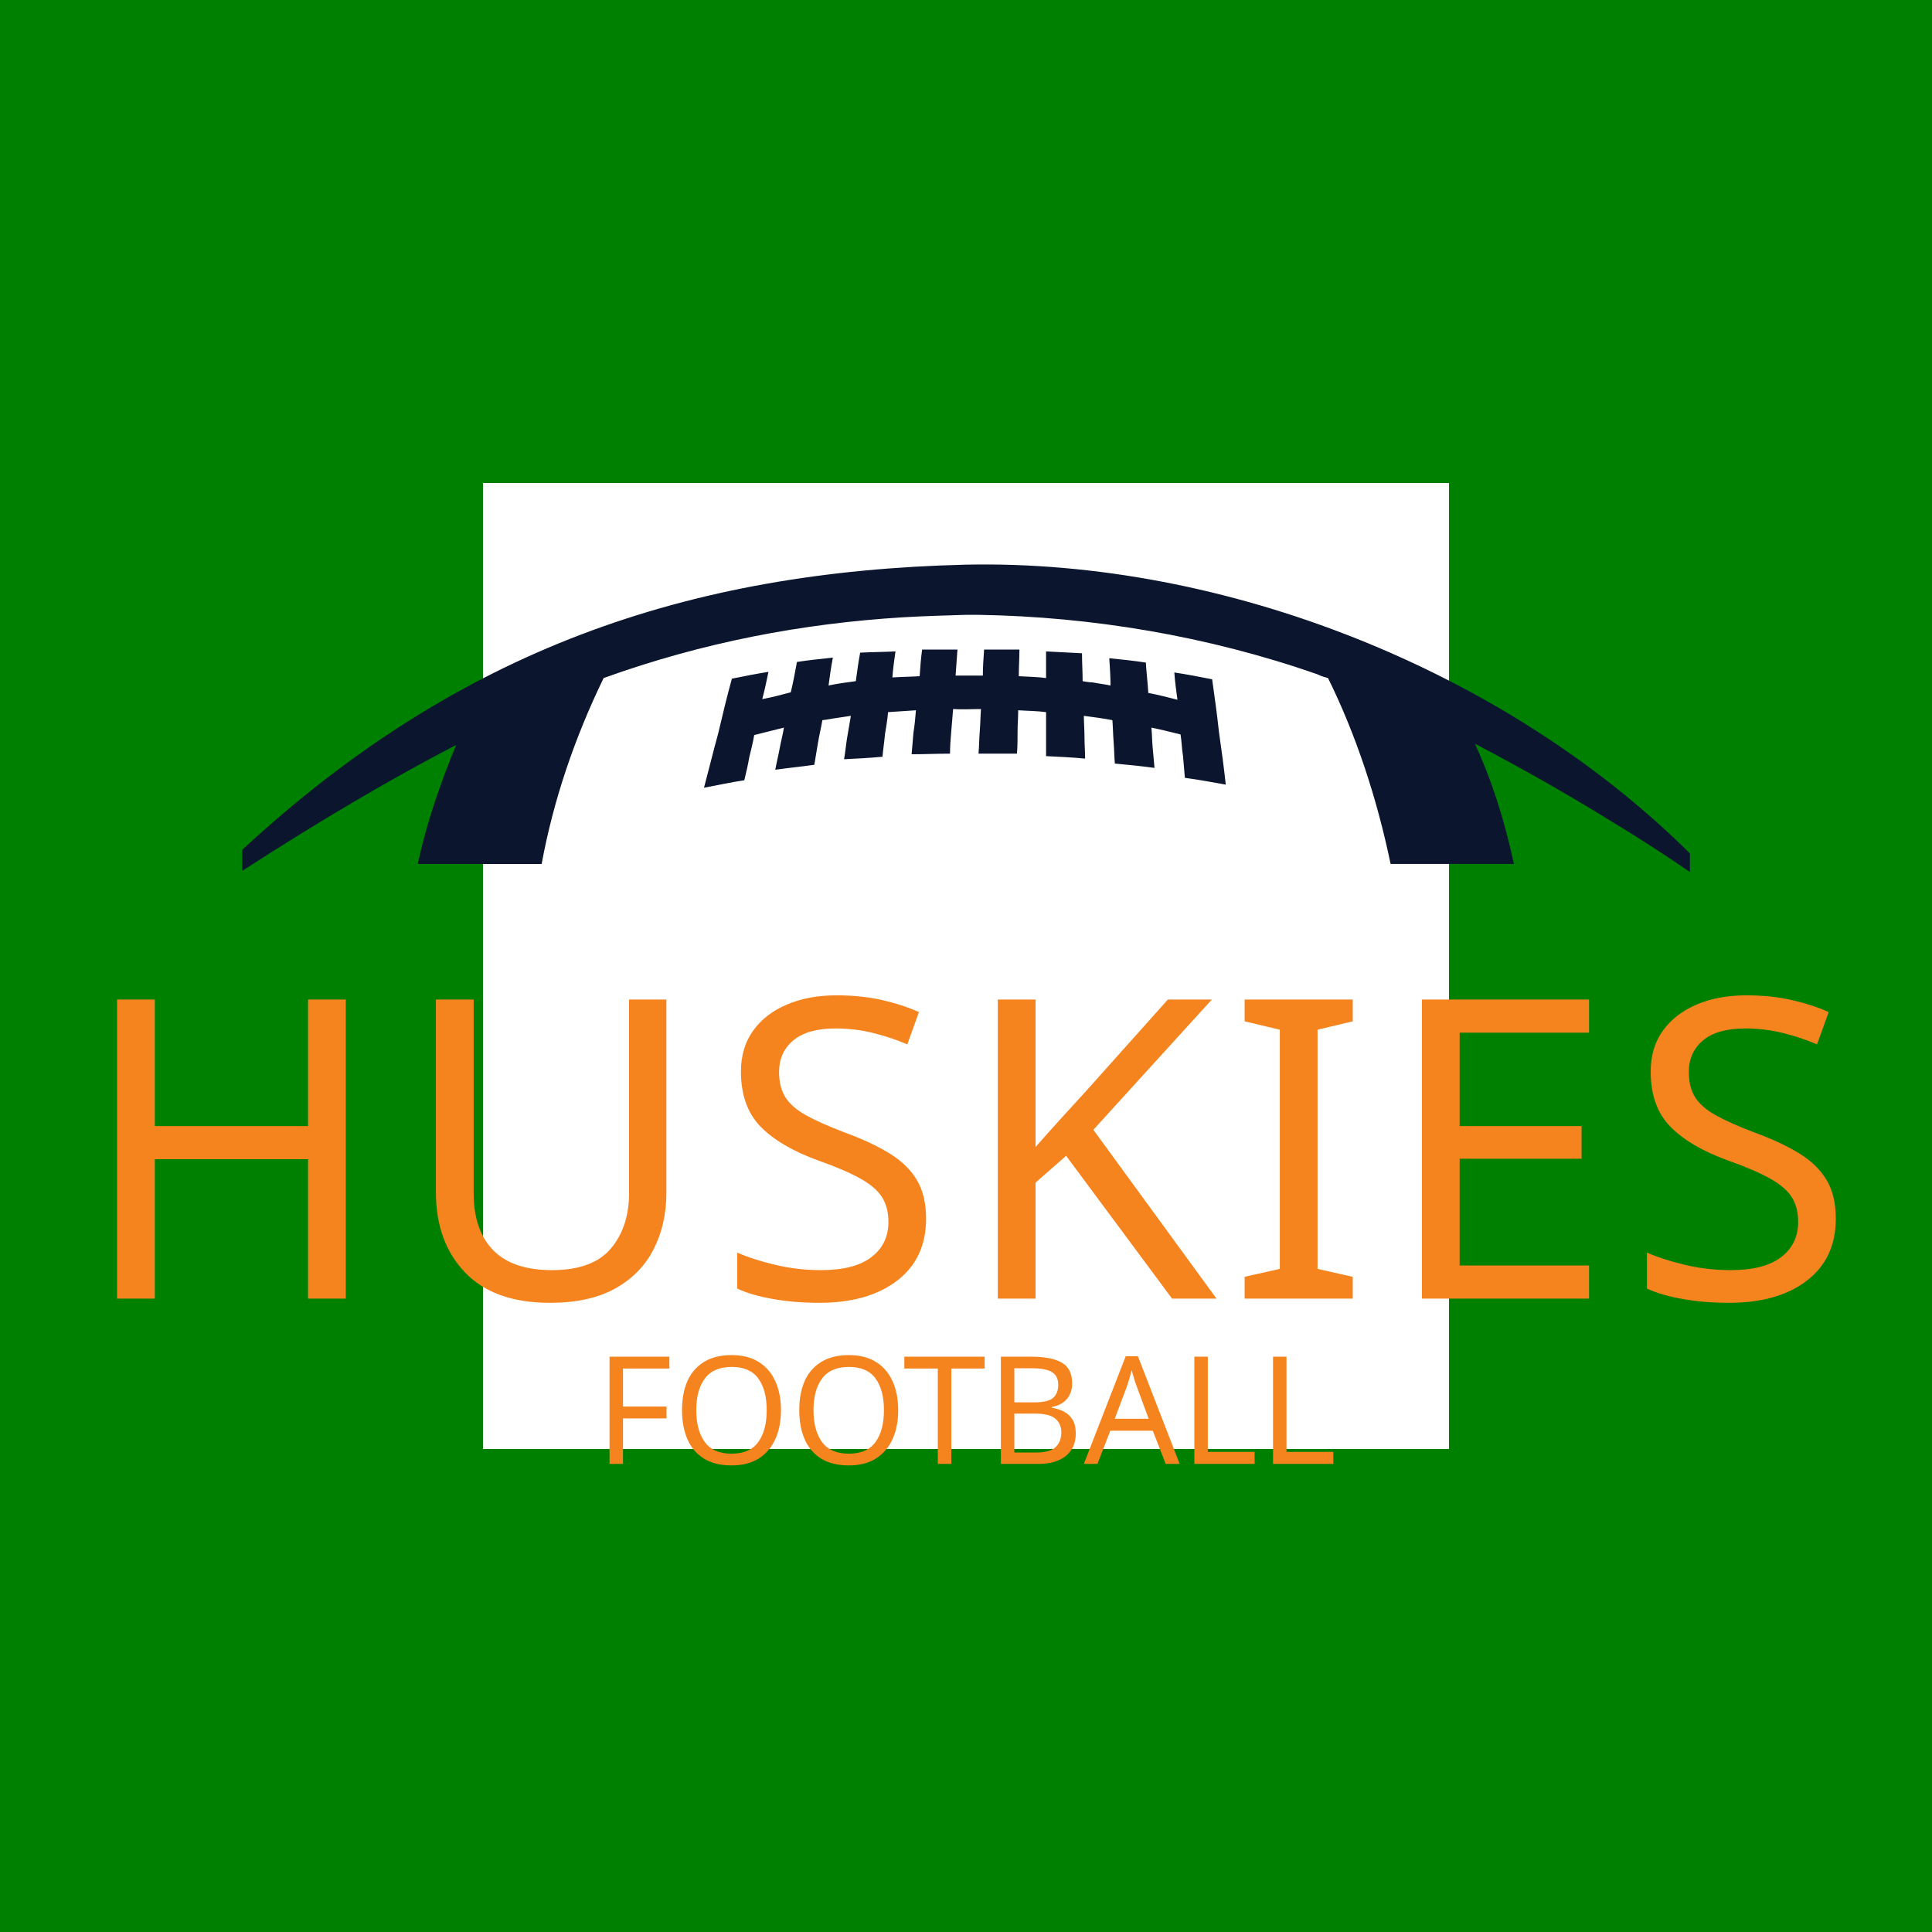
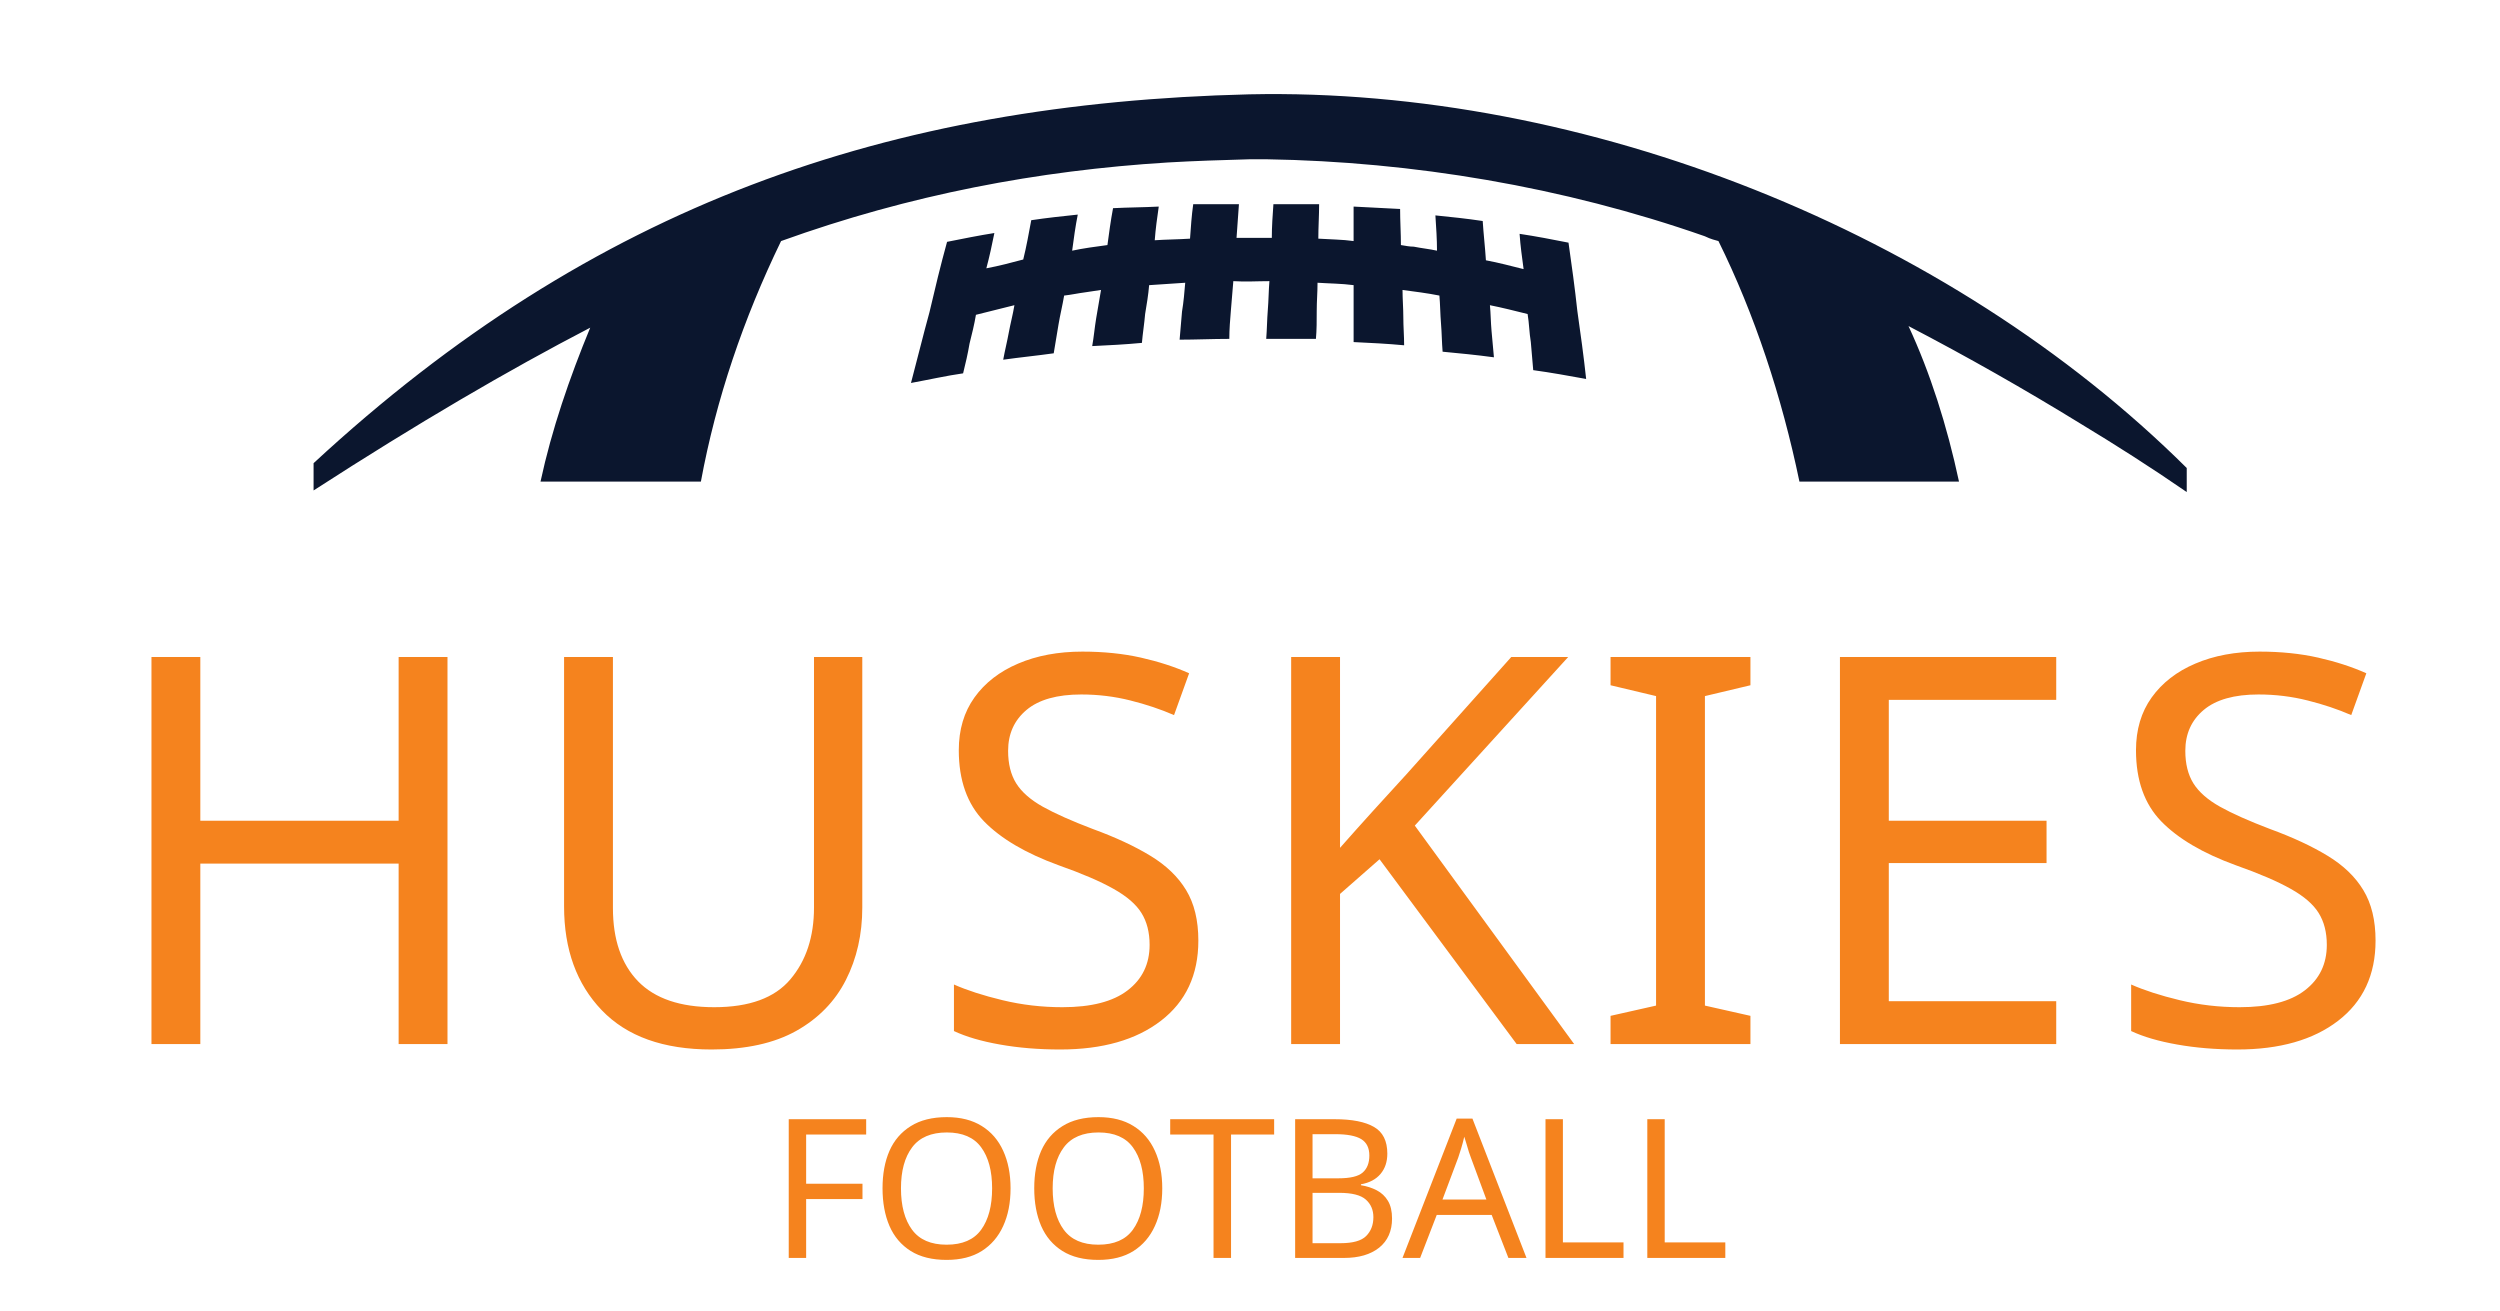
<svg xmlns="http://www.w3.org/2000/svg" version="1.1" id="layout" data-colorable="special_text" preserveAspectRatio="xMidYMid meet">
-   <rect x="0" y="0" width="100%" height="100%" fill="none" stroke="green" />
  <svg viewBox="0 0 339 175" y="3.5%">
    <defs>
      <style type="text/css">
                
			#layout svg {
					overflow: visible;
				}
				@font-face {
	font-family: 'condensed_block';
	src: url('http://richardsonsports.com/customizer/fonts/aoalpha0.woff') format('woff');
	font-weight: bold;
					}
				 @font-face {
	font-family: 'square';
	src: url('http://richardsonsports.com/customizer/fonts/sqr721be.woff') format('woff');
	font-weight: normal;
	font-style: normal;
							}
			
            </style>
    </defs>
    <svg class="draggable" viewBox="0 0 234 70" y="0" height="70">
      <path fill="#0B162E" id="color-1" class="drag-target color-1" d="M81.249 28.807c1.74-.326 3.371-.761 5.002-1.196.435-1.74.761-3.588 1.087-5.328 2.175-.326 4.241-.544 6.307-.761-.326 1.631-.544 3.262-.761 4.893 1.522-.326 3.153-.544 4.784-.761.217-1.631.435-3.262.761-5.002 2.066-.109 4.132-.109 6.198-.217-.217 1.522-.435 3.045-.544 4.567 1.522-.109 3.153-.109 4.784-.217.109-1.522.217-3.153.435-4.676h6.198l-.326 4.567h4.784c0-1.522.109-3.045.217-4.567h6.198c0 1.522-.109 3.153-.109 4.676 1.631.109 3.262.109 4.784.326v-4.676c2.066.109 4.241.217 6.307.326 0 1.631.109 3.262.109 4.893.652.109 1.196.217 1.74.217 1.087.217 2.175.326 3.153.544 0-1.522-.109-3.153-.217-4.784 2.175.217 4.241.435 6.415.761.109 1.74.326 3.588.435 5.328 1.74.326 3.371.761 5.11 1.196-.217-1.631-.435-3.153-.544-4.784 2.175.326 4.458.761 6.633 1.196.435 3.045.87 6.198 1.196 9.242.435 3.045.87 6.198 1.196 9.242-2.392-.435-4.784-.87-7.176-1.196-.109-1.305-.217-2.501-.326-3.806-.217-1.305-.217-2.501-.435-3.806-1.74-.435-3.479-.87-5.11-1.196.109 1.087.109 2.283.217 3.479l.326 3.588c-2.392-.326-4.676-.544-6.959-.761-.109-1.305-.109-2.501-.217-3.806-.109-1.305-.109-2.61-.217-3.806-1.631-.326-3.371-.544-5.002-.761 0 1.196.109 2.501.109 3.697 0 1.305.109 2.501.109 3.806-2.283-.217-4.567-.326-6.85-.435V31.089c-1.631-.217-3.262-.217-4.893-.326 0 1.305-.109 2.501-.109 3.806 0 1.305 0 2.61-.109 3.806h-6.741c.109-1.305.109-2.61.217-3.914.109-1.305.109-2.61.217-3.914-1.631 0-3.262.109-4.893 0l-.326 3.914c-.109 1.304-.217 2.61-.217 3.914-2.283 0-4.567.109-6.741.109.109-1.305.217-2.501.326-3.806.217-1.305.326-2.61.435-3.914l-4.893.326c-.109 1.305-.326 2.61-.544 3.914-.109 1.305-.326 2.61-.435 3.914-2.283.217-4.458.326-6.741.435.217-1.196.326-2.501.544-3.806.217-1.196.435-2.501.652-3.806-.761.109-1.414.217-2.175.326-.87.109-1.848.326-2.827.435-.217 1.305-.544 2.61-.761 3.914l-.652 3.914c-2.283.326-4.567.544-6.85.87.217-1.196.544-2.501.761-3.697.217-1.196.544-2.392.761-3.697l-5.219 1.305c-.217 1.305-.544 2.61-.87 3.914-.217 1.305-.544 2.718-.87 4.023-2.283.326-4.676.87-7.068 1.305.87-3.262 1.631-6.415 2.501-9.568.761-3.262 1.522-6.415 2.392-9.568 2.175-.435 4.349-.87 6.415-1.196-.327 1.633-.654 3.155-1.088 4.786zm148.42 21.095a379.15 379.15 0 0 0-23.378-13.265c2.936 6.307 5.219 13.483 6.85 21.094h-21.638c-2.392-11.526-6.089-22.725-10.982-32.62l-.761-.217c-.326-.109-.652-.217-1.087-.435-19.246-6.741-39.688-10.112-59.368-10.438h-2.392c-3.697.109-7.394.217-11.091.435-17.506 1.087-34.903 4.349-52.409 10.656-5.11 10.547-8.807 21.42-10.873 32.62H20.793c1.522-7.068 3.914-14.027 6.741-20.877C16.443 42.618 4.156 49.794-9.979 58.928v-3.697C27.969 20.11 68.091 6.41 116.912 5.214c45.559-.979 94.815 18.593 127.109 50.67v3.262c-4.892-3.373-9.677-6.417-14.352-9.244z" />
    </svg>
    <svg id="main_text-wrapper" class="draggable" preserveAspectRatio="xMidYMin meet" y="134" height="92">
      <text id="main_text" data-name="main_text" data-text-max="12" class="main_text text drag-target scalable" x="50%" fill="#F5831E" font-family="condensed_block" stroke="#F5831E" stroke-width="0px" font-size="73.5px" data-font-max="73.5" text-anchor="middle" letter-spacing="2">HUSKIES</text>
    </svg>
    <svg id="bottom_text-wrapper" class="draggable" preserveAspectRatio="xMidYMin meet" y="163" height="26">
      <text id="bottom_text" data-name="bottom_text" data-text-max="12" class="bottom_text text drag-target scalable" x="50%" fill="#F5831E" font-family="square" stroke="#F5831E" stroke-width="0px" font-size="26.34px" data-font-max="26.4" text-anchor="middle" letter-spacing="0">FOOTBALL</text>
    </svg>
  </svg>
</svg>
